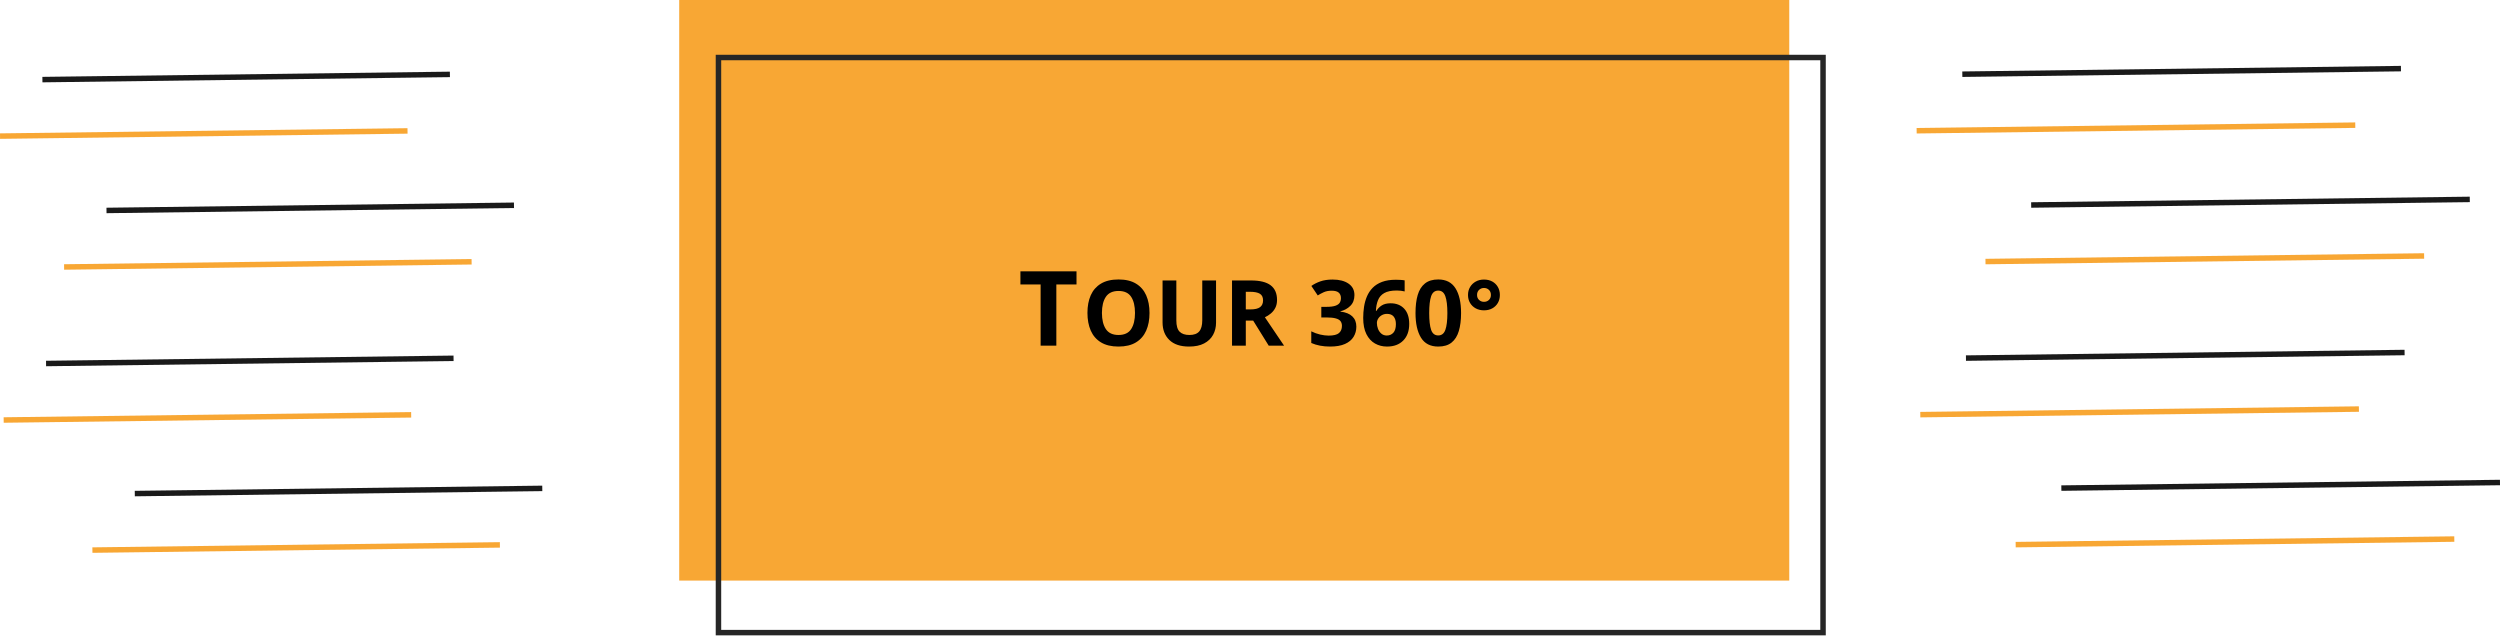
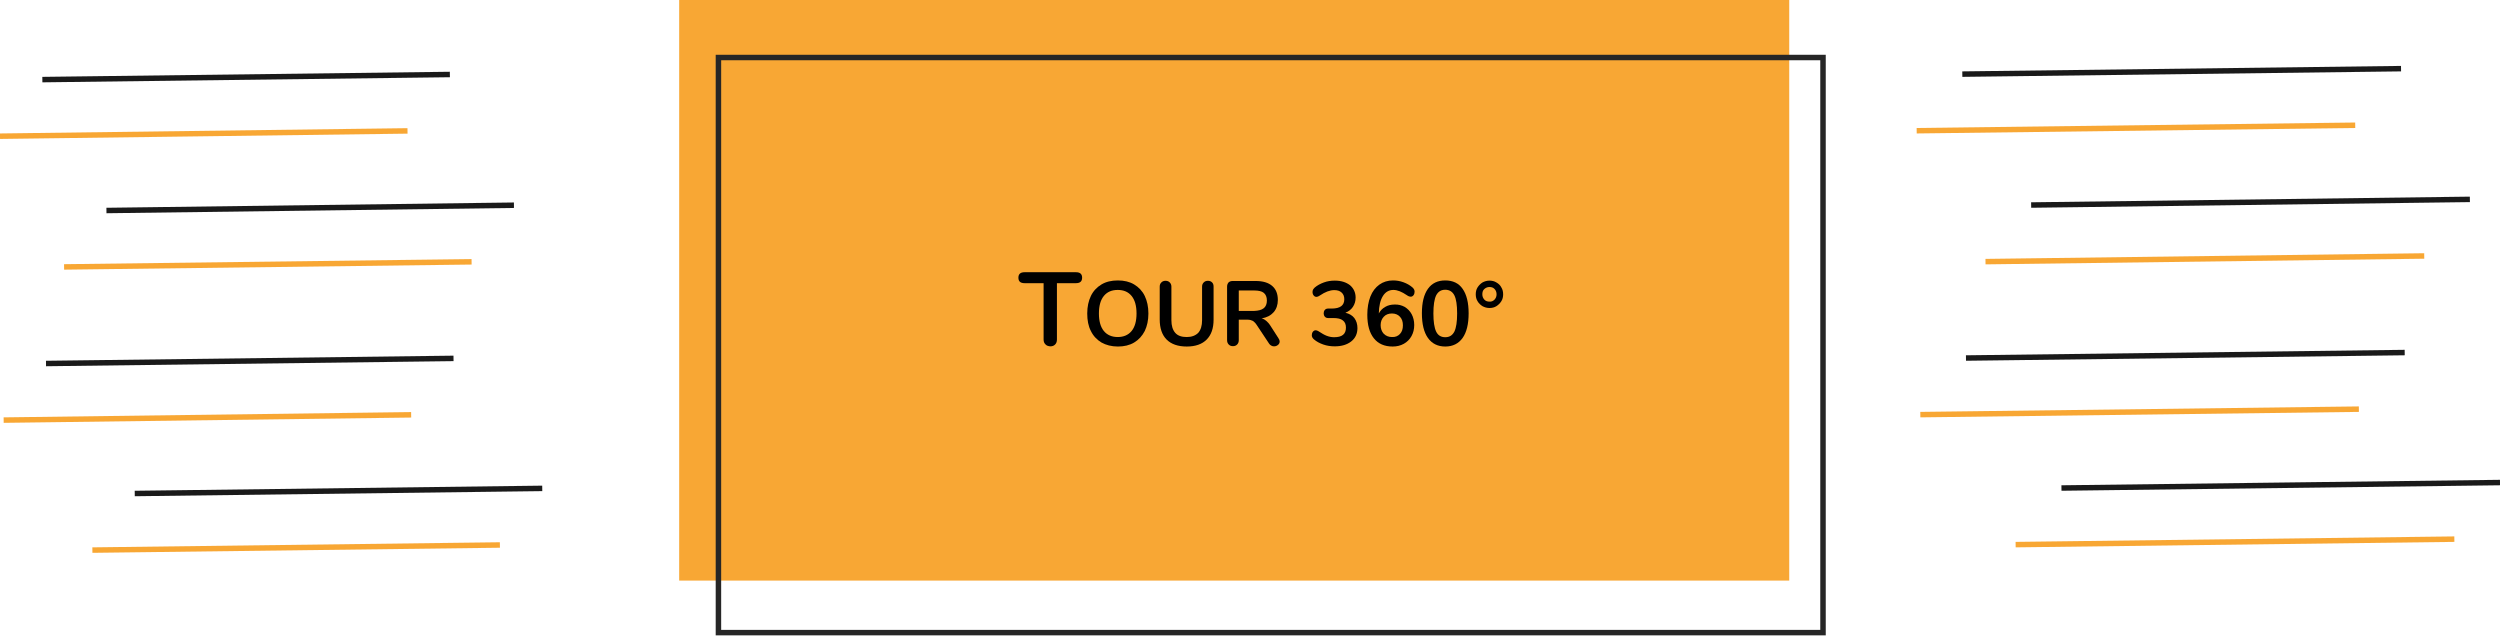
- <svg xmlns="http://www.w3.org/2000/svg" id="Capa_1" data-name="Capa 1" viewBox="0 0 1369.31 348">
-   <defs>
-     <style>.cls-1{fill:#f8a734;}.cls-2{fill:#262626;}.cls-3{font-size:57px;font-family:Nunito-Bold, Nunito;font-weight:700;}.cls-4{font-size:50px;}.cls-5,.cls-6{fill:none;stroke-miterlimit:10;stroke-width:3px;}.cls-5{stroke:#1a1a1a;}.cls-6{stroke:#f8a734;}</style>
-   </defs>
-   <rect class="cls-1" x="372.02" width="608" height="318" />
-   <path class="cls-2" d="M1193,294V606H591V294h602m3-3H588V609h608V291Z" transform="translate(-195.98 -261)" />
-   <text class="cls-3" transform="translate(557.77 189.32)">T<tspan class="cls-4" x="34.94" y="0">OUR 360°</tspan>
-   </text>
-   <line class="cls-5" x1="23.23" y1="43.6" x2="246.42" y2="40.75" />
-   <line class="cls-5" x1="58.33" y1="115.27" x2="281.52" y2="112.43" />
-   <line class="cls-5" x1="25.23" y1="199.1" x2="248.42" y2="196.25" />
-   <line class="cls-5" x1="73.83" y1="270.34" x2="297.02" y2="267.5" />
-   <line class="cls-6" x1="0.02" y1="74.55" x2="223.21" y2="71.71" />
-   <line class="cls-6" x1="35.11" y1="146.23" x2="258.31" y2="143.38" />
-   <line class="cls-6" x1="2.01" y1="230.05" x2="225.21" y2="227.21" />
-   <line class="cls-6" x1="50.61" y1="301.3" x2="273.8" y2="298.45" />
-   <line class="cls-5" x1="1074.81" y1="40.64" x2="1315.06" y2="37.58" />
-   <line class="cls-5" x1="1112.52" y1="112.28" x2="1352.76" y2="109.22" />
-   <line class="cls-5" x1="1076.8" y1="196.14" x2="1317.05" y2="193.08" />
-   <line class="cls-5" x1="1129.05" y1="267.34" x2="1369.3" y2="264.28" />
-   <line class="cls-6" x1="1049.79" y1="71.61" x2="1290.04" y2="68.55" />
-   <line class="cls-6" x1="1087.5" y1="143.26" x2="1327.75" y2="140.2" />
-   <line class="cls-6" x1="1051.79" y1="227.11" x2="1292.03" y2="224.05" />
-   <line class="cls-6" x1="1104.03" y1="298.31" x2="1344.28" y2="295.25" />
+ <svg xmlns="http://www.w3.org/2000/svg" version="1.1" id="Capa_1" x="0px" y="0px" viewBox="0 0 1369.3 348" style="enable-background:new 0 0 1369.3 348;" xml:space="preserve">
+   <style type="text/css">
+ 	.st0{fill:#F8A734;}
+ 	.st1{fill:#262626;}
+ 	.st2{enable-background:new    ;}
+ 	.st3{fill:none;stroke:#1A1A1A;stroke-width:3;stroke-miterlimit:10;}
+ 	.st4{fill:none;stroke:#F8A734;stroke-width:3;stroke-miterlimit:10;}
+ </style>
+   <rect x="372" class="st0" width="608" height="318" />
+   <path class="st1" d="M997,33v312H395V33H997 M1000,30H392v318h608V30z" />
+   <g class="st2">
+     <path d="M572.6,188.6c-0.7-0.7-1-1.5-1-2.7v-30.8h-10.4c-2.3,0-3.4-1-3.4-3c0-2,1.1-3,3.4-3h28.1c2.3,0,3.4,1,3.4,3   c0,2-1.1,3-3.4,3h-10.4V186c0,1.1-0.3,2-1,2.7c-0.7,0.7-1.5,1-2.7,1C574.1,189.6,573.2,189.3,572.6,188.6z" />
+   </g>
+   <g class="st2">
+     <path d="M603.3,187.6c-2.5-1.5-4.5-3.6-5.8-6.3c-1.4-2.7-2-5.9-2-9.6c0-3.7,0.7-6.9,2-9.6s3.3-4.8,5.8-6.3s5.5-2.2,9-2.2   c3.4,0,6.4,0.7,8.9,2.2c2.5,1.5,4.5,3.6,5.8,6.3s2,5.9,2,9.6c0,3.7-0.7,6.9-2,9.6c-1.4,2.7-3.3,4.8-5.8,6.3   c-2.5,1.5-5.5,2.2-8.9,2.2C608.8,189.8,605.8,189,603.3,187.6z M619.8,181.3c1.8-2.2,2.7-5.4,2.7-9.6c0-4.2-0.9-7.4-2.7-9.6   c-1.8-2.2-4.3-3.3-7.6-3.3c-3.3,0-5.8,1.1-7.6,3.3c-1.8,2.2-2.7,5.4-2.7,9.6c0,4.2,0.9,7.4,2.7,9.6c1.8,2.2,4.4,3.3,7.6,3.3   C615.4,184.6,618,183.5,619.8,181.3z" />
+     <path d="M639,186c-2.5-2.5-3.8-6.2-3.8-11V157c0-1,0.3-1.7,0.9-2.3c0.6-0.6,1.3-0.9,2.3-0.9c1,0,1.7,0.3,2.3,0.9   c0.6,0.6,0.9,1.4,0.9,2.3v18.4c0,3,0.7,5.3,2.1,6.9c1.4,1.6,3.5,2.3,6.3,2.3c2.7,0,4.8-0.8,6.3-2.3c1.4-1.6,2.1-3.9,2.1-6.9V157   c0-1,0.3-1.7,0.9-2.3c0.6-0.6,1.3-0.9,2.3-0.9c1,0,1.7,0.3,2.3,0.9c0.6,0.6,0.8,1.4,0.8,2.3v18.1c0,4.8-1.3,8.4-3.8,10.9   c-2.5,2.5-6.1,3.8-10.9,3.8C645.2,189.8,641.5,188.5,639,186z" />
+     <path d="M700.9,187c0,0.8-0.3,1.4-0.9,1.9c-0.6,0.5-1.3,0.8-2.2,0.8c-0.5,0-1-0.1-1.5-0.4s-0.9-0.6-1.2-1.1l-6.7-10.1   c-0.7-1.1-1.4-1.8-2.1-2.3c-0.8-0.4-1.7-0.7-2.9-0.7h-4.9v11.2c0,1-0.3,1.8-0.9,2.4c-0.6,0.6-1.3,0.9-2.3,0.9c-1,0-1.7-0.3-2.3-0.9   c-0.6-0.6-0.9-1.4-0.9-2.4v-29.3c0-1,0.3-1.7,0.8-2.3c0.5-0.5,1.3-0.8,2.3-0.8h12.5c4,0,7,0.9,9.1,2.7c2.1,1.8,3.1,4.4,3.1,7.7   c0,2.7-0.8,5-2.3,6.7c-1.6,1.8-3.7,2.9-6.6,3.4c1,0.2,1.8,0.7,2.5,1.3c0.7,0.6,1.5,1.4,2.2,2.5l4.5,7   C700.7,185.9,700.9,186.5,700.9,187z M692.2,168.8c1.1-0.9,1.7-2.3,1.7-4.2c0-1.9-0.6-3.3-1.7-4.2c-1.1-0.9-2.9-1.3-5.3-1.3h-8.4   v11.2h8.4C689.2,170.2,691,169.8,692.2,168.8z" />
+     <path d="M741.8,174.2c1.1,1.5,1.7,3.3,1.7,5.5c0,3-1.1,5.5-3.4,7.3s-5.3,2.7-9,2.7c-2.2,0-4.3-0.3-6.3-1c-2-0.7-3.7-1.6-5.1-2.8   c-0.8-0.7-1.2-1.4-1.2-2.3c0-0.7,0.2-1.4,0.6-1.9c0.4-0.5,0.9-0.8,1.5-0.8c0.3,0,0.6,0.1,0.9,0.2s0.6,0.3,1.1,0.6   c1.4,0.9,2.7,1.7,4,2.2c1.3,0.5,2.6,0.8,4.1,0.8c2.2,0,3.8-0.4,4.9-1.3c1.1-0.9,1.6-2.2,1.6-4c0-1.8-0.6-3.1-1.7-3.9   c-1.1-0.9-2.8-1.3-5.2-1.3h-2.9c-0.8,0-1.4-0.3-1.8-0.8c-0.4-0.5-0.6-1.1-0.6-1.8c0-0.7,0.2-1.3,0.6-1.8c0.4-0.5,1-0.8,1.8-0.8h2   c4.6,0,6.9-1.7,6.9-5.1c0-1.6-0.5-2.8-1.5-3.7c-1-0.9-2.3-1.3-4-1.3c-2.4,0-5,1-7.8,2.9c-0.5,0.3-0.8,0.5-1.1,0.6   c-0.3,0.1-0.6,0.2-0.9,0.2c-0.6,0-1.1-0.3-1.5-0.8s-0.6-1.1-0.6-1.9c0-0.5,0.1-0.9,0.3-1.3c0.2-0.3,0.5-0.7,0.9-1.1   c1.4-1.2,3.1-2.1,5-2.8c1.9-0.7,3.9-1,6-1c3.5,0,6.2,0.9,8.3,2.5c2,1.7,3.1,4,3.1,6.8c0,1.9-0.5,3.6-1.5,5.1   c-1,1.5-2.4,2.5-4.1,3.2C739.1,171.8,740.7,172.8,741.8,174.2z" />
+     <path d="M769.4,168.1c1.6,1,2.9,2.3,3.8,4c0.9,1.7,1.4,3.7,1.4,5.9c0,2.3-0.5,4.3-1.5,6.1c-1,1.8-2.4,3.2-4.2,4.2s-3.8,1.5-6.1,1.5   c-4.5,0-7.9-1.5-10.3-4.5c-2.4-3-3.6-7.3-3.6-12.9c0-3.8,0.6-7.2,1.7-10s2.8-5,4.9-6.5s4.6-2.3,7.5-2.3c1.9,0,3.8,0.3,5.7,1   c1.9,0.7,3.5,1.6,4.9,2.8c0.4,0.4,0.7,0.7,0.9,1.1c0.2,0.4,0.3,0.8,0.3,1.3c0,0.7-0.2,1.4-0.6,1.9c-0.4,0.5-0.9,0.8-1.5,0.8   c-0.3,0-0.7-0.1-1-0.2c-0.3-0.1-0.7-0.3-1.1-0.6c-2.8-1.9-5.2-2.9-7.4-2.9c-2.4,0-4.4,1.1-5.8,3.4c-1.4,2.3-2.1,5.4-2.2,9.5   c0.8-1.5,1.9-2.7,3.5-3.6c1.5-0.9,3.3-1.3,5.1-1.3C765.9,166.7,767.7,167.2,769.4,168.1z M766.8,182.9c1.1-1.2,1.6-2.7,1.6-4.7   s-0.5-3.5-1.6-4.7c-1.1-1.2-2.6-1.8-4.4-1.8c-1.9,0-3.4,0.6-4.5,1.8c-1.1,1.2-1.7,2.7-1.7,4.6c0,1.9,0.6,3.5,1.7,4.7   c1.2,1.2,2.7,1.8,4.5,1.8C764.2,184.7,765.7,184.1,766.8,182.9z" />
+     <path d="M782.1,185.1c-2.2-3.1-3.3-7.6-3.3-13.5c0-5.9,1.1-10.3,3.3-13.4c2.2-3.1,5.4-4.6,9.5-4.6s7.4,1.5,9.5,4.6   c2.2,3.1,3.3,7.6,3.3,13.4c0,5.9-1.1,10.4-3.3,13.5c-2.2,3.1-5.4,4.7-9.5,4.7S784.3,188.2,782.1,185.1z M796.6,181.6   c1-2.1,1.5-5.4,1.5-9.9c0-4.6-0.5-7.9-1.5-9.9s-2.7-3.1-5-3.1s-3.9,1-5,3.1c-1,2.1-1.5,5.4-1.5,9.9c0,4.5,0.5,7.8,1.5,9.9   s2.7,3.1,5,3.1S795.5,183.7,796.6,181.6z" />
+     <path d="M812,167.7c-1.1-0.7-2-1.5-2.7-2.7c-0.7-1.1-1-2.4-1-3.8c0-1.4,0.3-2.7,1-3.8s1.6-2,2.7-2.7c1.1-0.6,2.4-1,3.8-1   c1.4,0,2.7,0.3,3.8,1c1.2,0.7,2.1,1.5,2.7,2.7c0.7,1.1,1,2.4,1,3.8c0,1.4-0.3,2.7-1,3.8c-0.7,1.1-1.6,2-2.7,2.7   c-1.1,0.7-2.4,1-3.8,1C814.4,168.7,813.1,168.3,812,167.7z M818.6,164.1c0.7-0.8,1.1-1.7,1.1-2.9c0-1.2-0.4-2.2-1.1-2.9   c-0.7-0.8-1.7-1.1-2.8-1.1c-1.1,0-2,0.4-2.8,1.1s-1.1,1.7-1.1,2.9c0,1.2,0.4,2.1,1.1,2.9s1.7,1.1,2.8,1.1   C816.9,165.3,817.8,164.9,818.6,164.1z" />
+   </g>
+   <line class="st3" x1="23.2" y1="43.6" x2="246.4" y2="40.8" />
+   <line class="st3" x1="58.3" y1="115.3" x2="281.5" y2="112.4" />
+   <line class="st3" x1="25.2" y1="199.1" x2="248.4" y2="196.3" />
+   <line class="st3" x1="73.8" y1="270.3" x2="297" y2="267.5" />
+   <line class="st4" x1="0" y1="74.6" x2="223.2" y2="71.7" />
+   <line class="st4" x1="35.1" y1="146.2" x2="258.3" y2="143.4" />
+   <line class="st4" x1="2" y1="230.1" x2="225.2" y2="227.2" />
+   <line class="st4" x1="50.6" y1="301.3" x2="273.8" y2="298.5" />
+   <line class="st3" x1="1074.8" y1="40.6" x2="1315.1" y2="37.6" />
+   <line class="st3" x1="1112.5" y1="112.3" x2="1352.8" y2="109.2" />
+   <line class="st3" x1="1076.8" y1="196.1" x2="1317.1" y2="193.1" />
+   <line class="st3" x1="1129.1" y1="267.3" x2="1369.3" y2="264.3" />
+   <line class="st4" x1="1049.8" y1="71.6" x2="1290" y2="68.6" />
+   <line class="st4" x1="1087.5" y1="143.3" x2="1327.8" y2="140.2" />
+   <line class="st4" x1="1051.8" y1="227.1" x2="1292" y2="224.1" />
+   <line class="st4" x1="1104" y1="298.3" x2="1344.3" y2="295.3" />
</svg>
